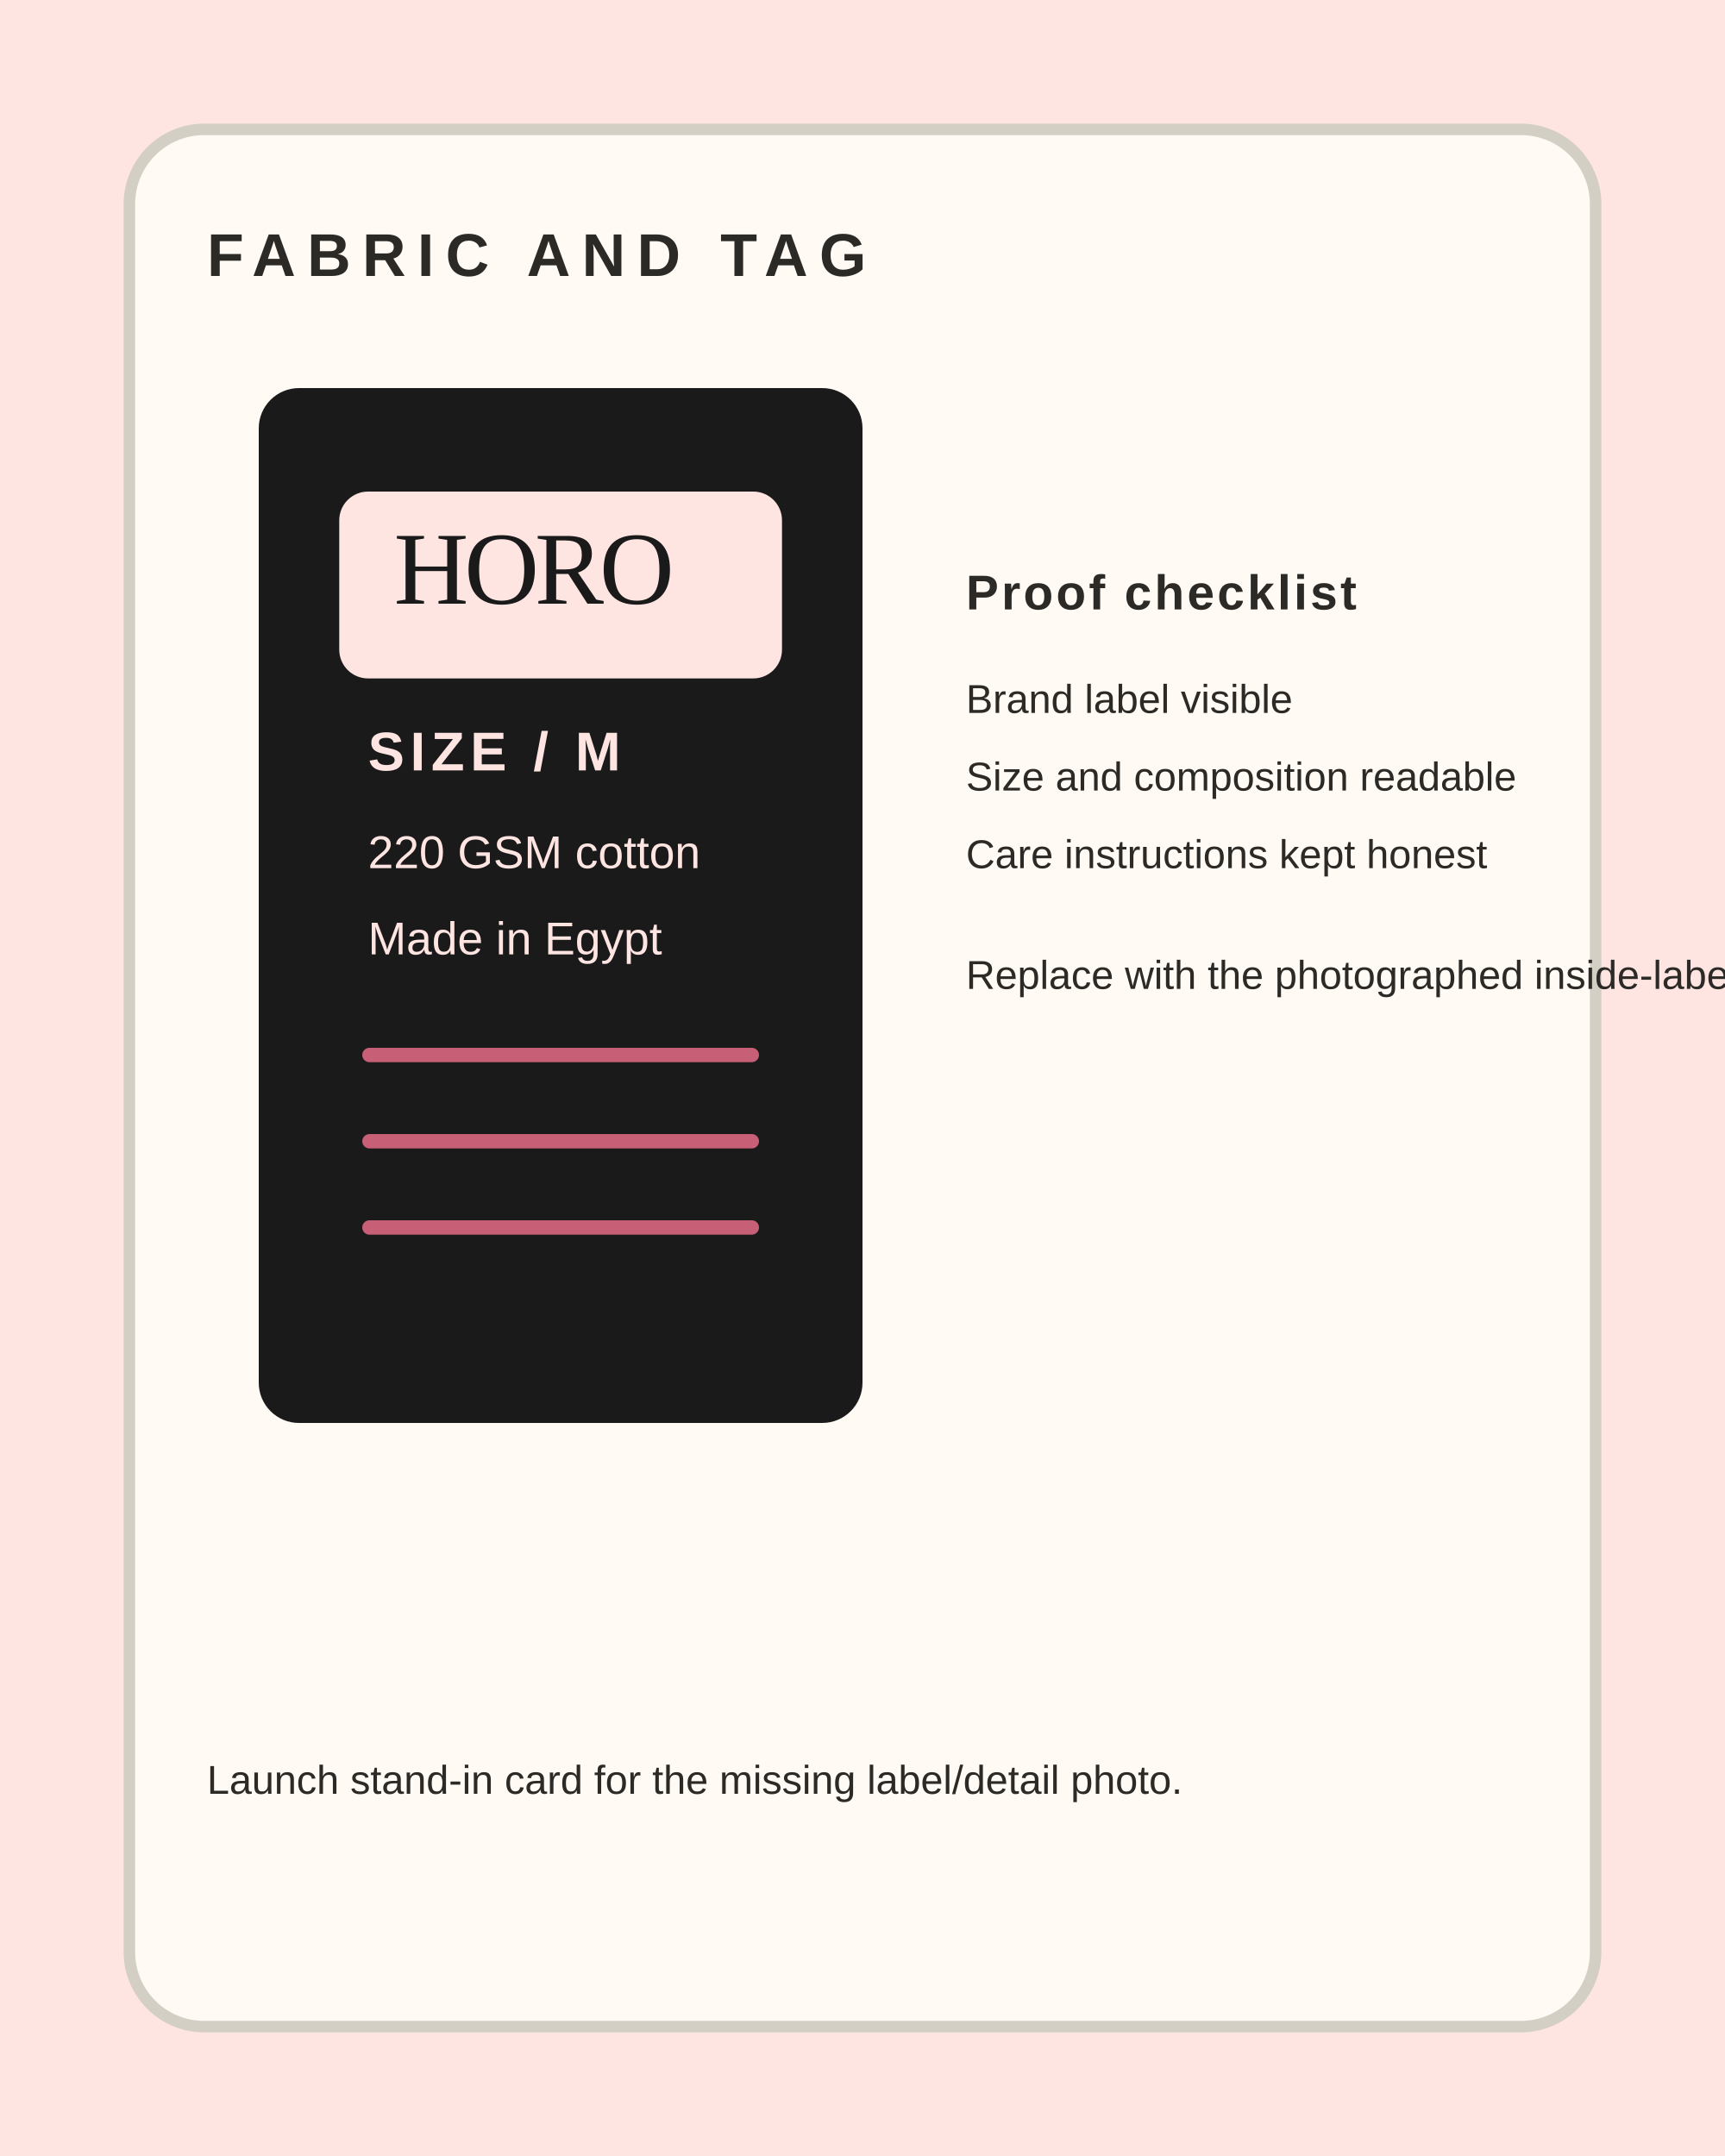
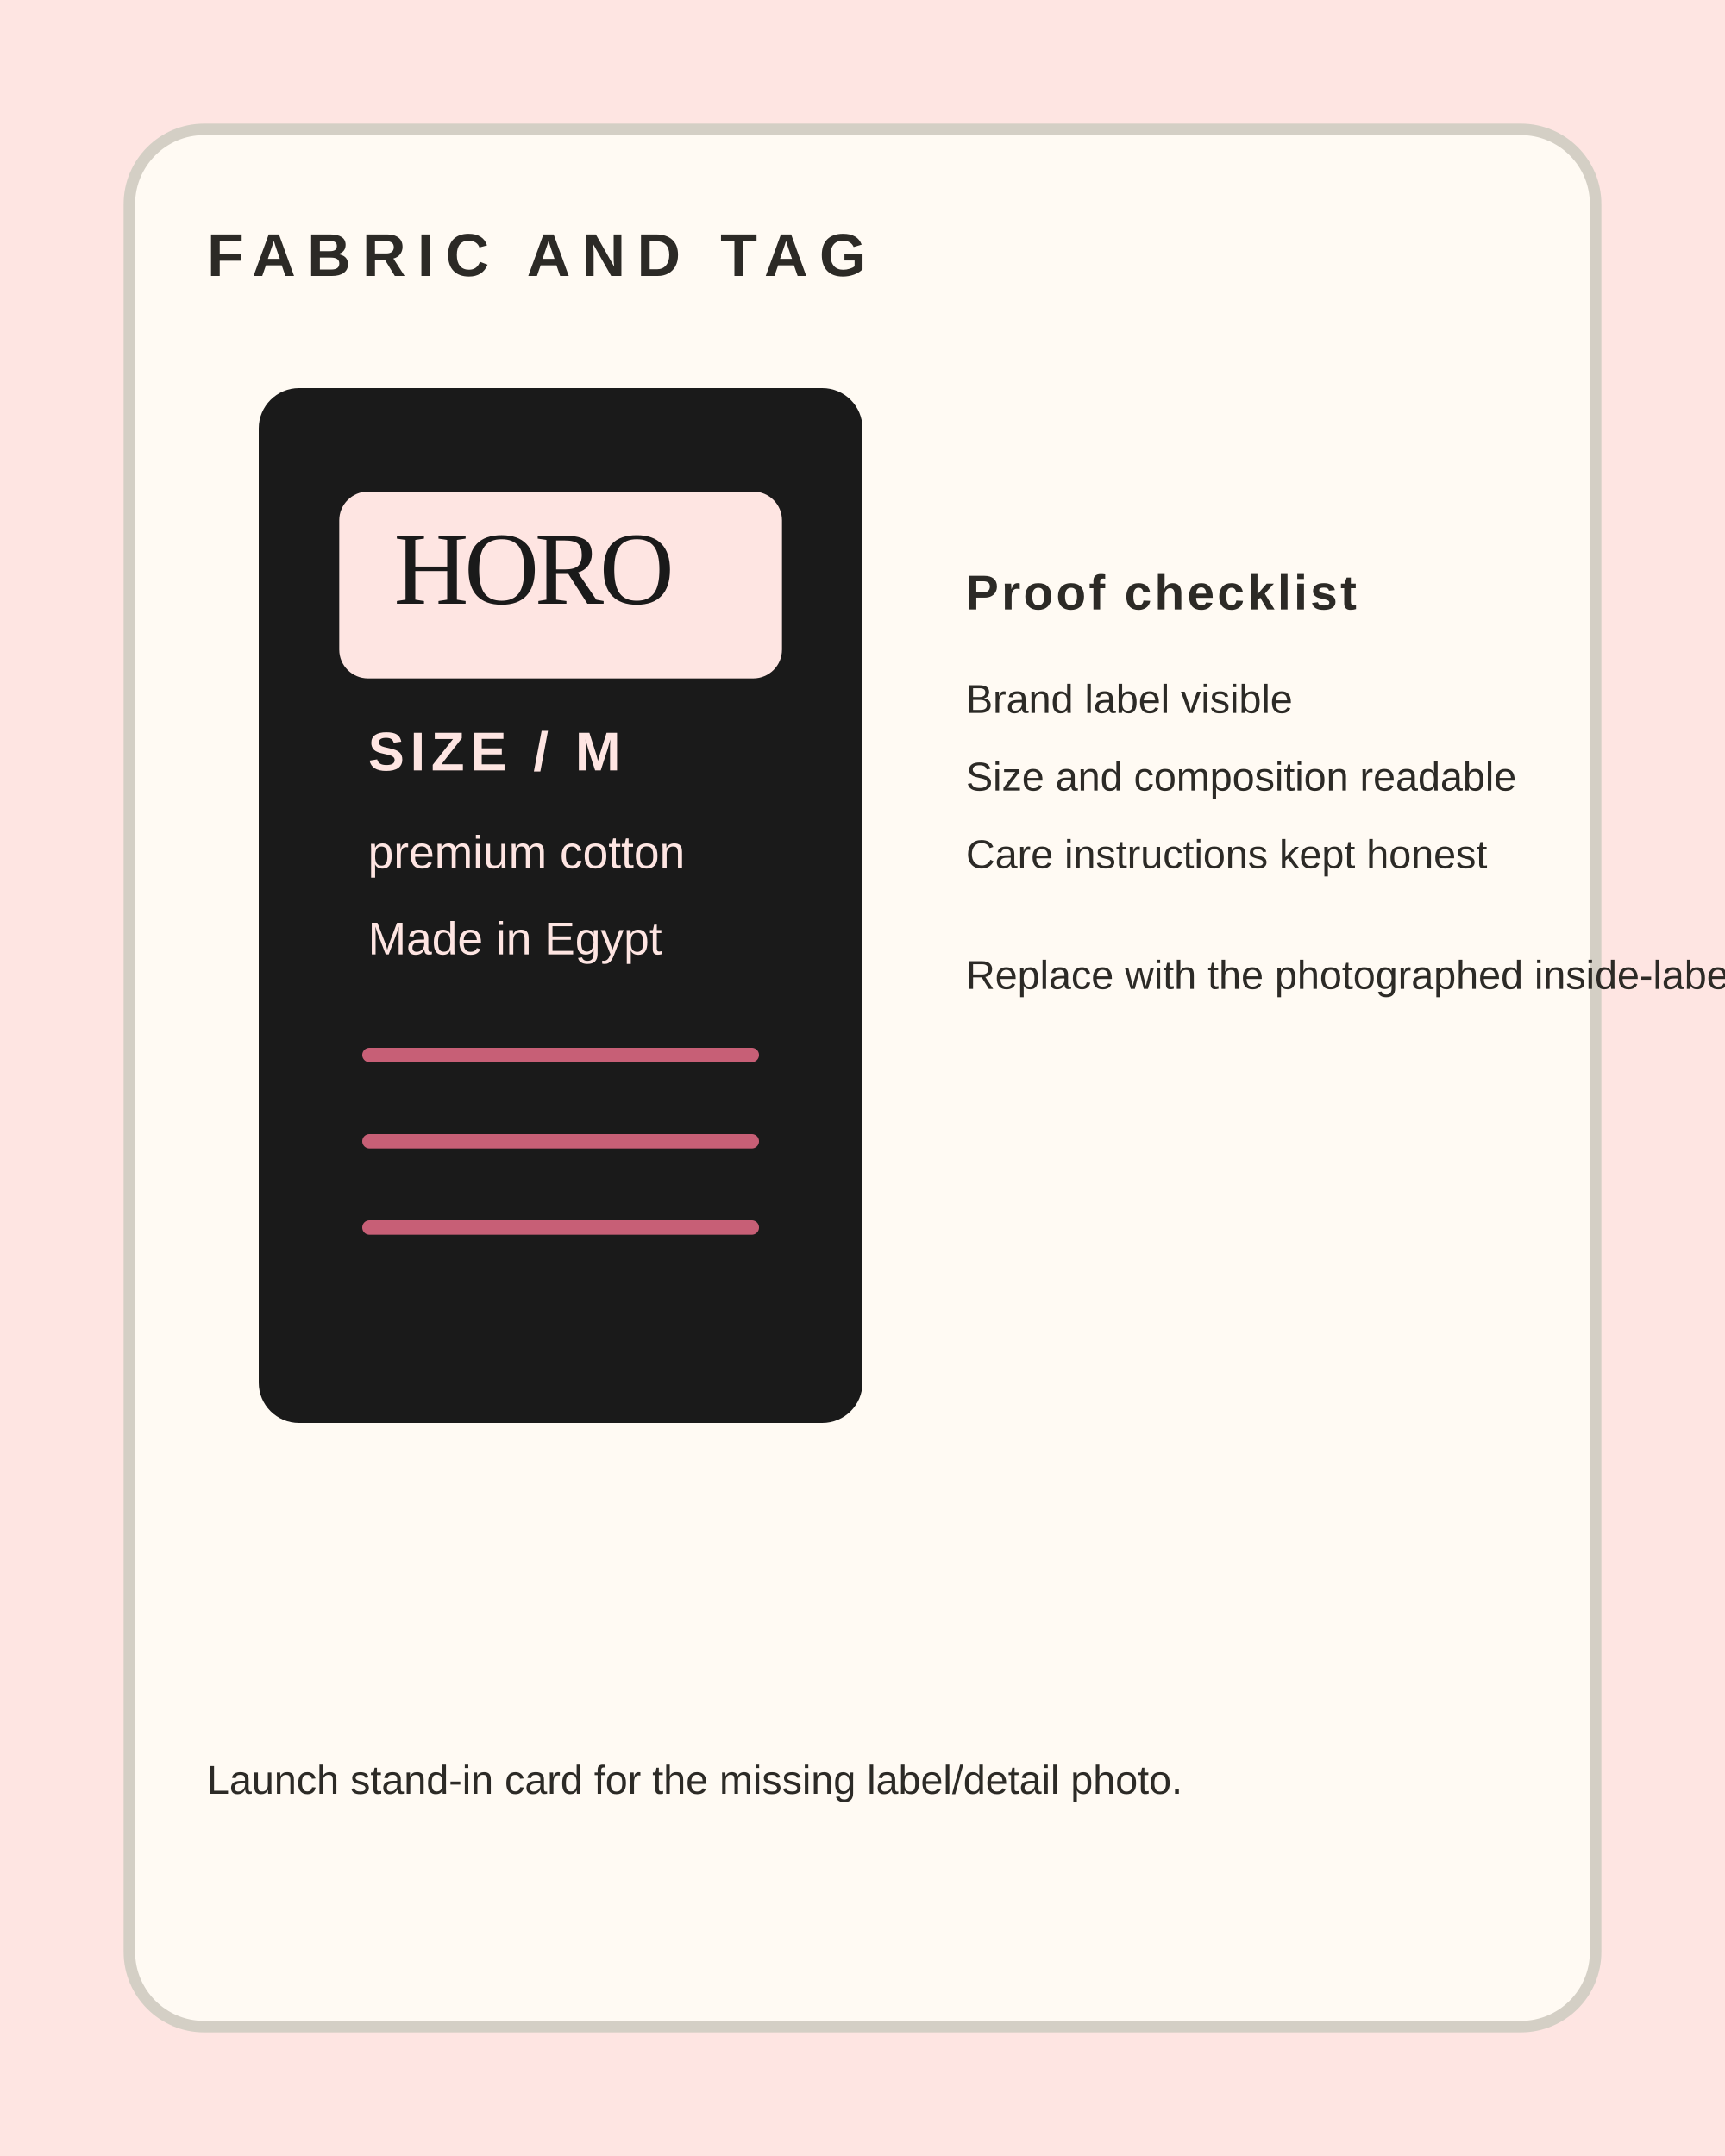
<svg xmlns="http://www.w3.org/2000/svg" viewBox="0 0 1200 1500" role="img" aria-labelledby="title desc">
  <rect width="1200" height="1500" fill="#fee5e2" />
  <rect x="90" y="90" width="1020" height="1320" rx="52" fill="#fffaf3" stroke="#d4cfc5" stroke-width="8" />
  <g transform="translate(180 270)">
    <rect x="0" y="0" width="420" height="720" rx="28" fill="#1a1a1a" />
    <rect x="56" y="72" width="308" height="130" rx="20" fill="#fee5e2" />
    <text x="94" y="150" fill="#1a1a1a" font-family="Georgia, Times New Roman, serif" font-size="72" letter-spacing="-3">HORO</text>
    <text x="76" y="266" fill="#fee5e2" font-family="Avenir Next, Segoe UI, Helvetica Neue, Arial, sans-serif" font-size="38" font-weight="600" letter-spacing="4">SIZE / M</text>
-     <text x="76" y="334" fill="#fee5e2" font-family="Avenir Next, Segoe UI, Helvetica Neue, Arial, sans-serif" font-size="32">220 GSM cotton</text>
+     <text x="76" y="334" fill="#fee5e2" font-family="Avenir Next, Segoe UI, Helvetica Neue, Arial, sans-serif" font-size="32">premium cotton</text>
    <text x="76" y="394" fill="#fee5e2" font-family="Avenir Next, Segoe UI, Helvetica Neue, Arial, sans-serif" font-size="32">Made in Egypt</text>
    <path d="M77 464h266M77 524h266M77 584h266" stroke="#c75f76" stroke-width="10" stroke-linecap="round" />
  </g>
  <g fill="#2c2a26" font-family="Avenir Next, Segoe UI, Helvetica Neue, Arial, sans-serif">
    <text x="144" y="192" font-size="42" font-weight="600" letter-spacing="8">FABRIC AND TAG</text>
    <text x="672" y="424" font-size="34" font-weight="600" letter-spacing="2">Proof checklist</text>
    <text x="672" y="496" font-size="28">Brand label visible</text>
    <text x="672" y="550" font-size="28">Size and composition readable</text>
    <text x="672" y="604" font-size="28">Care instructions kept honest</text>
    <text x="672" y="688" font-size="28">Replace with the photographed inside-label shot when ready.</text>
    <text x="144" y="1248" font-size="28">Launch stand-in card for the missing label/detail photo.</text>
  </g>
</svg>
